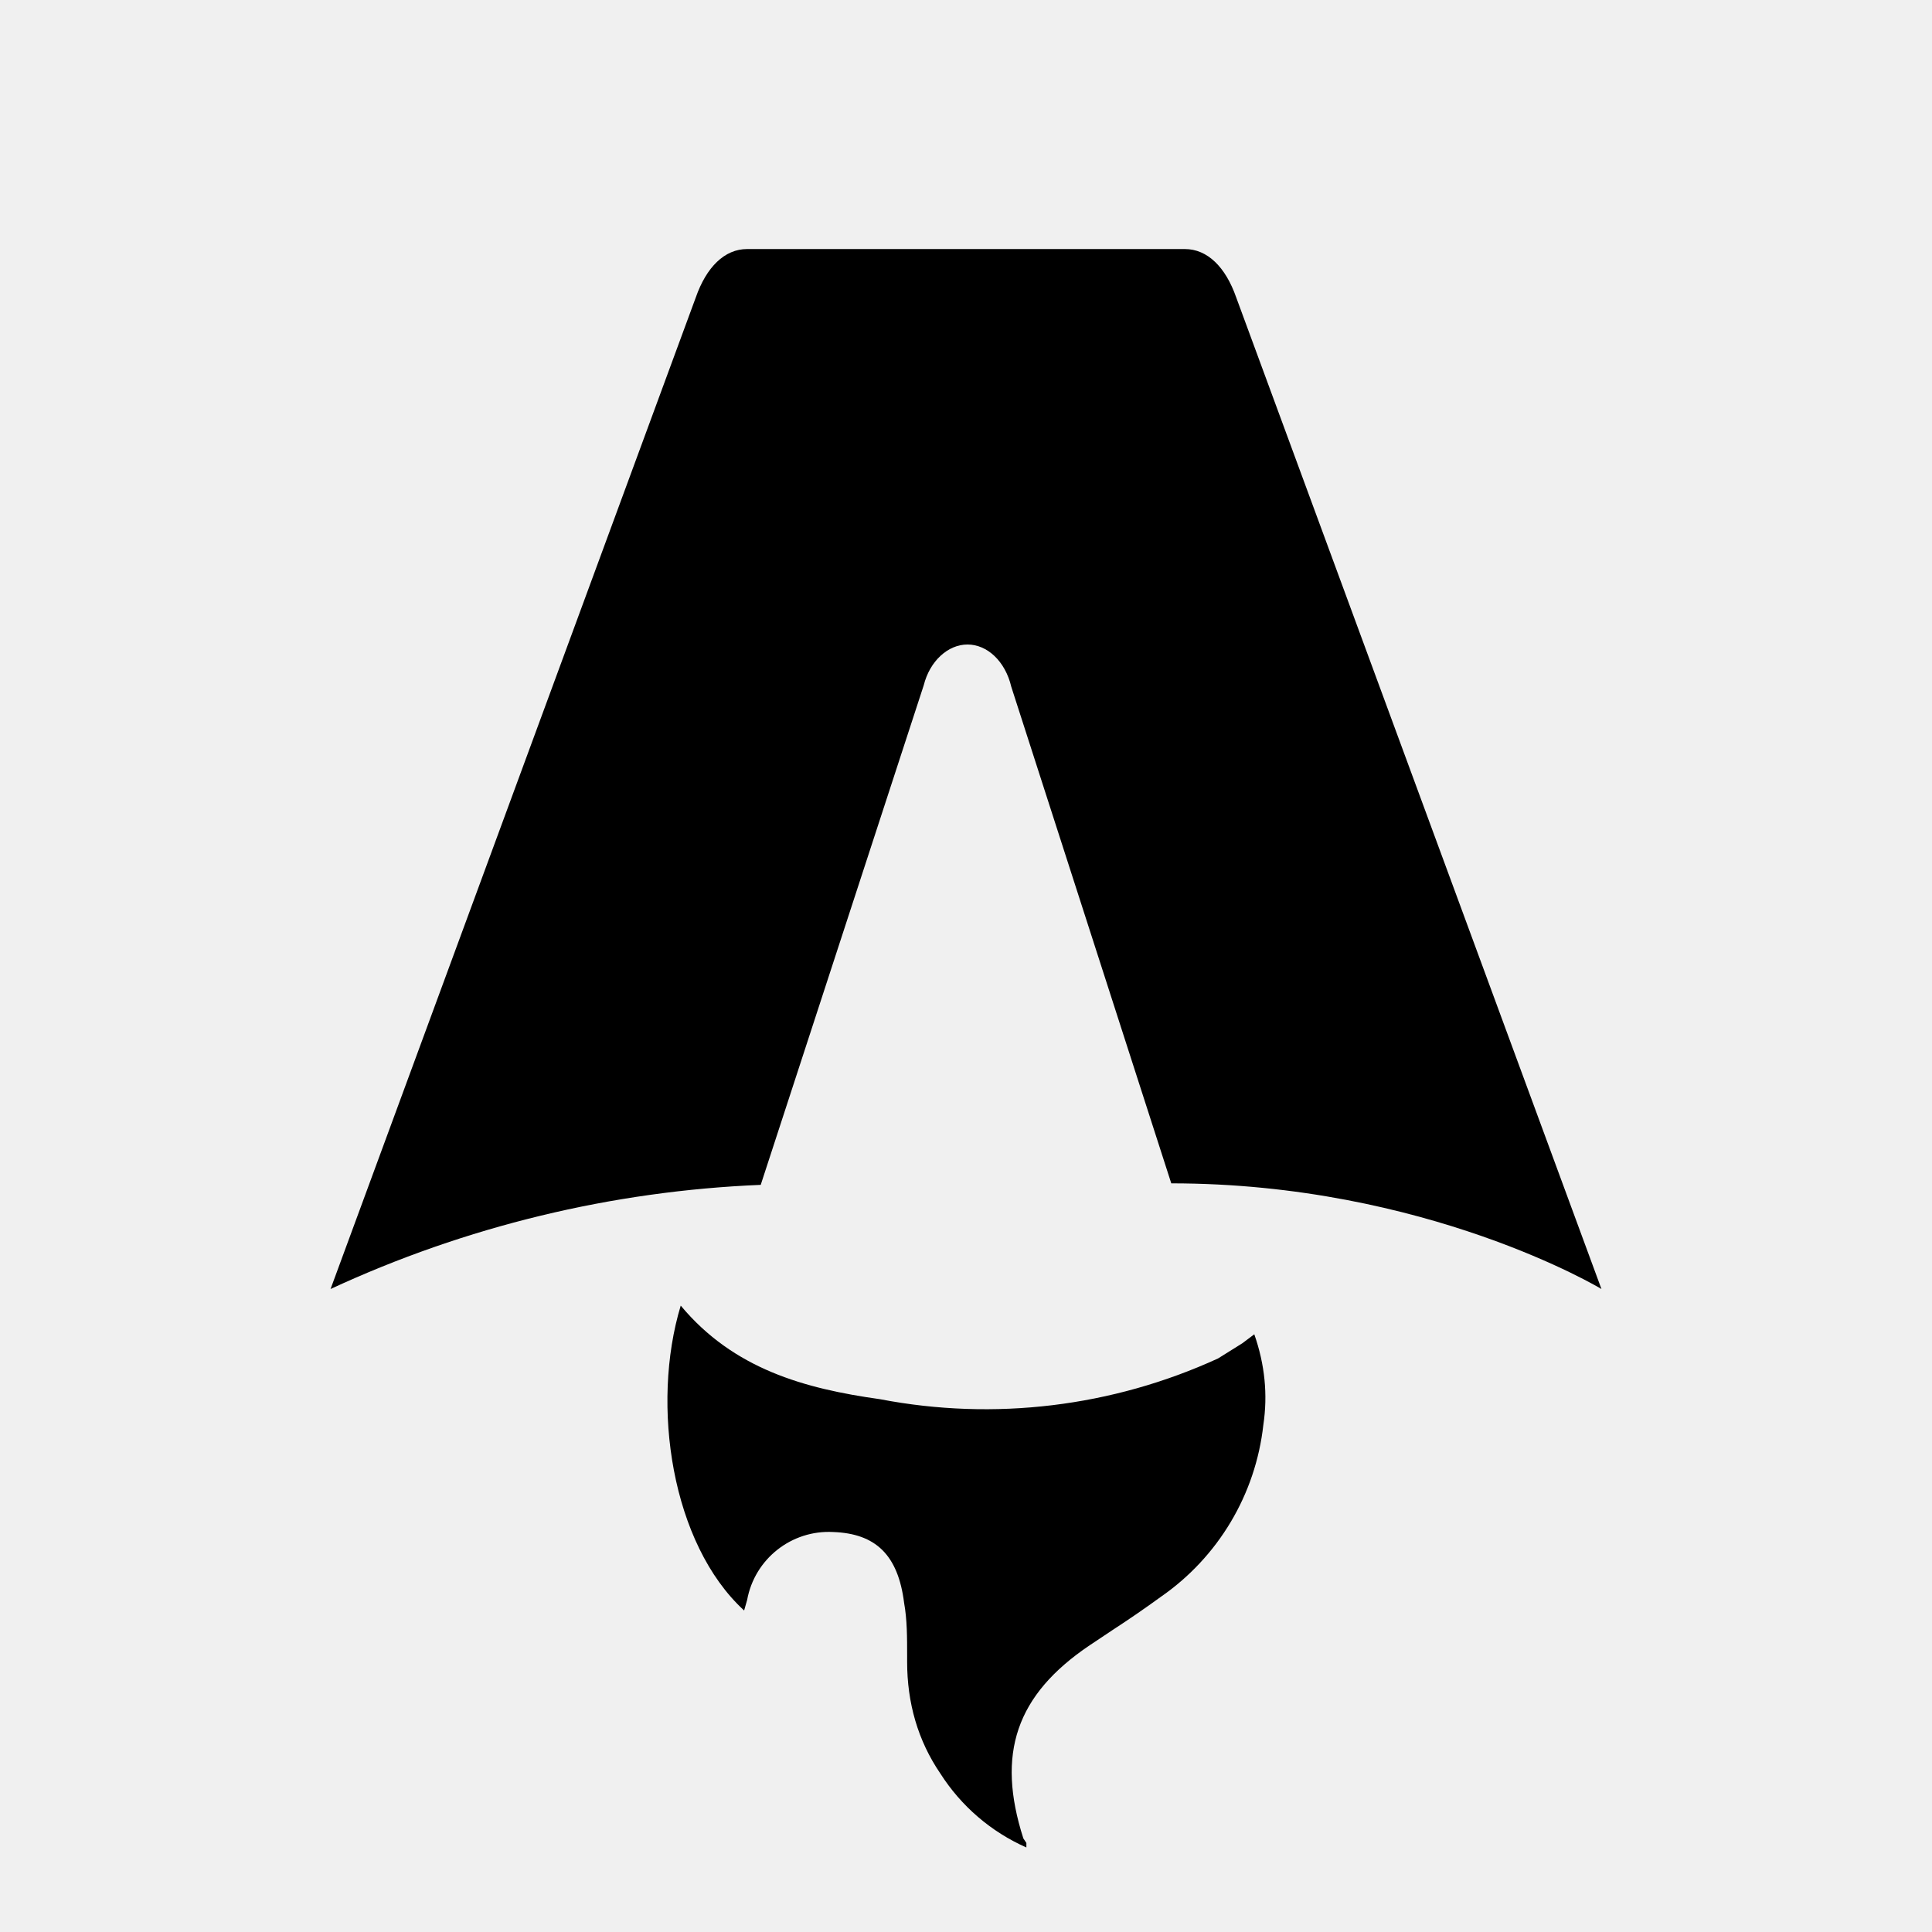
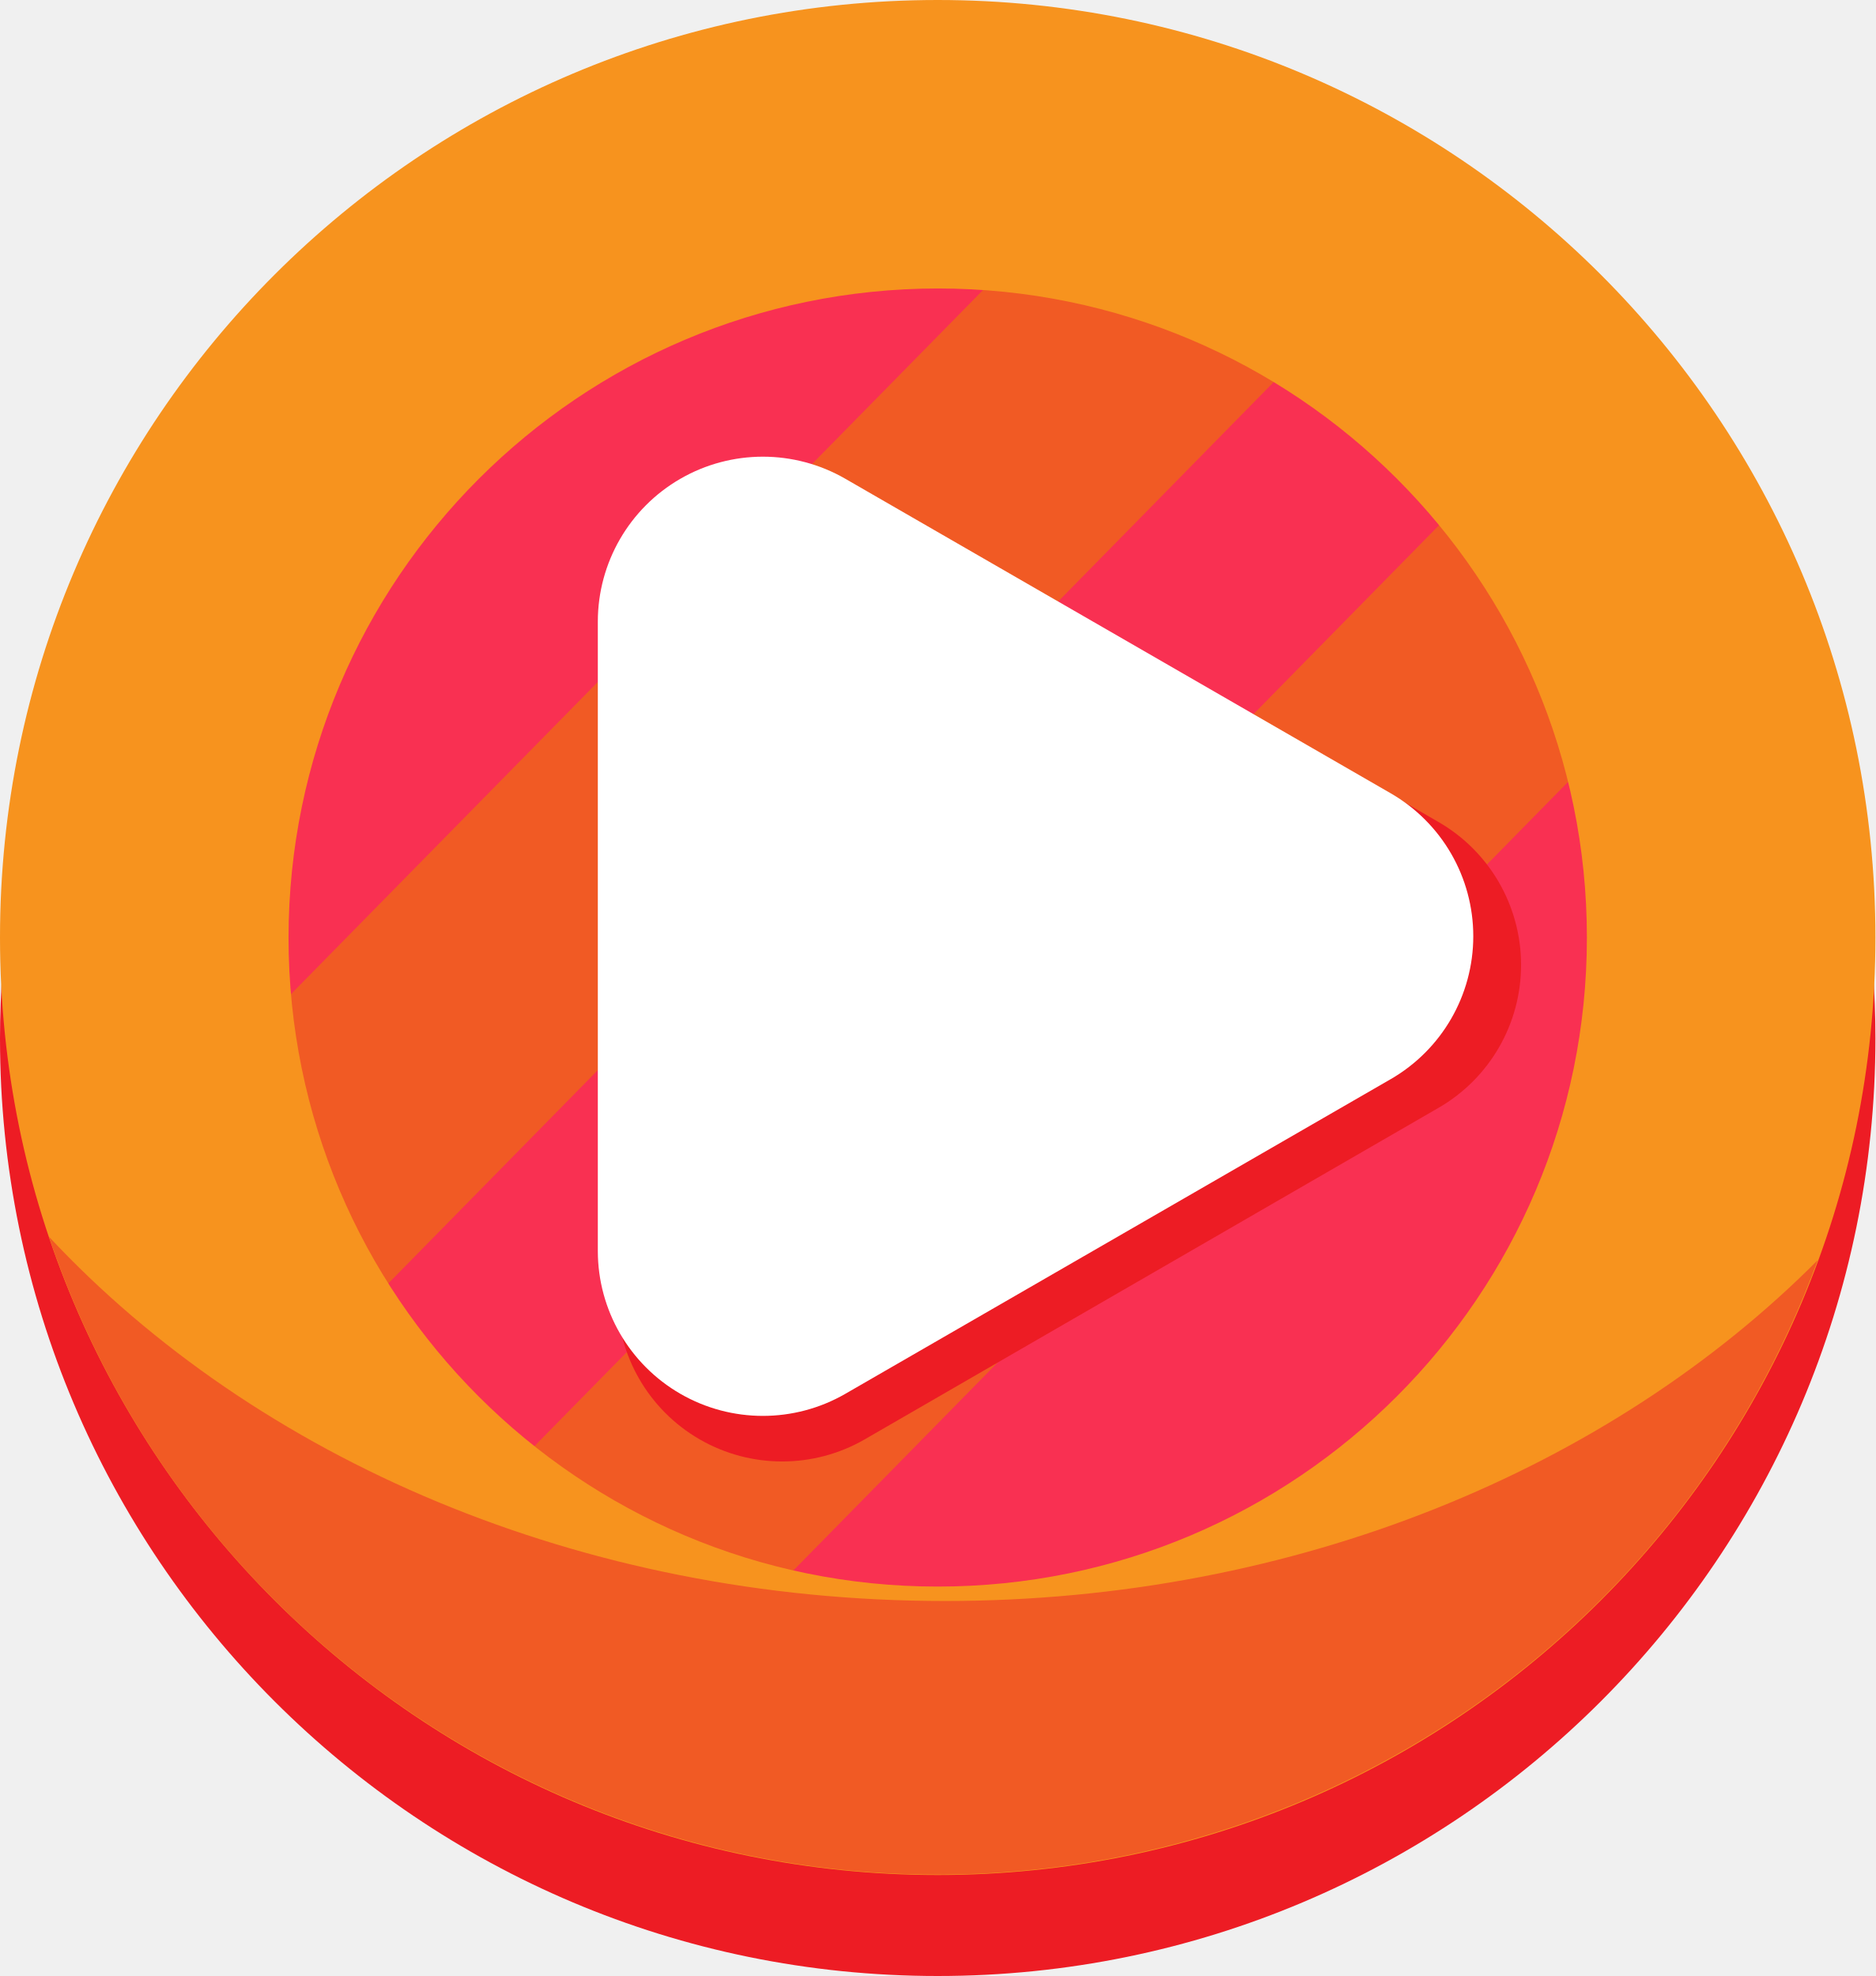
- <svg xmlns="http://www.w3.org/2000/svg" fill="none" viewBox="0 0 128 128">
-   <path d="M50.4 78.5a75.1 75.1 0 0 0-28.5 6.9l24.2-65.7c.7-2 1.9-3.2 3.4-3.2h29c1.5 0 2.7 1.2 3.4 3.2l24.2 65.7s-11.6-7-28.5-7L67 45.5c-.4-1.7-1.6-2.8-2.9-2.8-1.3 0-2.5 1.1-2.9 2.7L50.4 78.5Zm-1.1 28.2Zm-4.2-20.2c-2 6.6-.6 15.8 4.2 20.2a17.5 17.5 0 0 1 .2-.7 5.5 5.5 0 0 1 5.7-4.5c2.8.1 4.3 1.5 4.7 4.7.2 1.1.2 2.3.2 3.5v.4c0 2.7.7 5.2 2.2 7.4a13 13 0 0 0 5.7 4.9v-.3l-.2-.3c-1.8-5.6-.5-9.5 4.4-12.8l1.5-1a73 73 0 0 0 3.2-2.2 16 16 0 0 0 6.8-11.4c.3-2 .1-4-.6-6l-.8.6-1.6 1a37 37 0 0 1-22.4 2.7c-5-.7-9.7-2-13.2-6.2Z" />
-   <style>
-         path { fill: #000; }
-         @media (prefers-color-scheme: dark) {
-             path { fill: #FFF; }
-         }
-     </style>
+ <svg xmlns="http://www.w3.org/2000/svg" viewBox="0 0 130 137" id="play">
+   <g style="isolation:isolate">
+     <g id="Layer_2">
+       <g id="Layer_1-2">
+         <path d="M117.82 64.75c0 29.41-23.41 53.25-52.3 53.25a51.43 51.43 0 0 1-33.59-12.45A53.26 53.26 0 0 1 14.2 75a54 54 0 0 1-1-10.28c0-29.41 23.41-53.25 52.3-53.25a51.56 51.56 0 0 1 28.8 8.8 52.74 52.74 0 0 1 11.43 10.43 53.6 53.6 0 0 1 12.07 34z" style="fill:#f93052" />
+         <path d="m115.09 47.7-66.31 67.51a51.73 51.73 0 0 1-16.85-9.66c.21-.27.43-.51.67-.76l71.31-72.61a9.58 9.58 0 0 1 1.84-1.45 53.57 53.57 0 0 1 9.34 16.97zM94.32 20.3c-.18.21-.35.41-.55.61L22.46 93.52c-.2.2-.39.38-.6.56A53.36 53.36 0 0 1 14.2 75l61.42-62.5a51.37 51.37 0 0 1 18.7 7.8z" style="fill:#f15a24" />
+         <path d="M129.31 62.5a65 65 0 0 1-128.62 0A66.08 66.08 0 0 0 0 72a65 65 0 0 0 130 0 66.08 66.08 0 0 0-.69-9.5z" style="fill:#ed1c24" />
+         <path d="M65 20a45 45 0 1 1-45 45 45.05 45.05 0 0 1 45-45m0-20a65 65 0 1 0 65 65A65 65 0 0 0 65 0z" style="fill:#f7931e" />
+         <path d="M65.5 111c-25.27 0-47.76-9.89-62.11-25.26A65 65 0 0 0 126 87.37C111.64 101.81 89.86 111 65.5 111z" style="fill:#f15a24" />
+         <path d="M99.73 57l-39.8-23a11.44 11.44 0 0 0-17.15 9.9v46a11.44 11.44 0 0 0 17.15 9.9l39.8-23a11.44 11.44 0 0 0 0-19.8z" style="fill:#ed1c24" />
+         <path d="M96.4 55L58.59 33.19a11.44 11.44 0 0 0-17.15 9.9v43.65a11.44 11.44 0 0 0 17.15 9.9L96.4 74.82a11.44 11.44 0 0 0 0-19.82z" style="fill:#fff" />
+         <circle cx="54" cy="42" r="6" style="fill:#fff;mix-blend-mode:soft-light" />
+         <circle cx="63" cy="47" r="3" style="fill:#fff;mix-blend-mode:soft-light" />
+       </g>
+     </g>
+   </g>
</svg>
